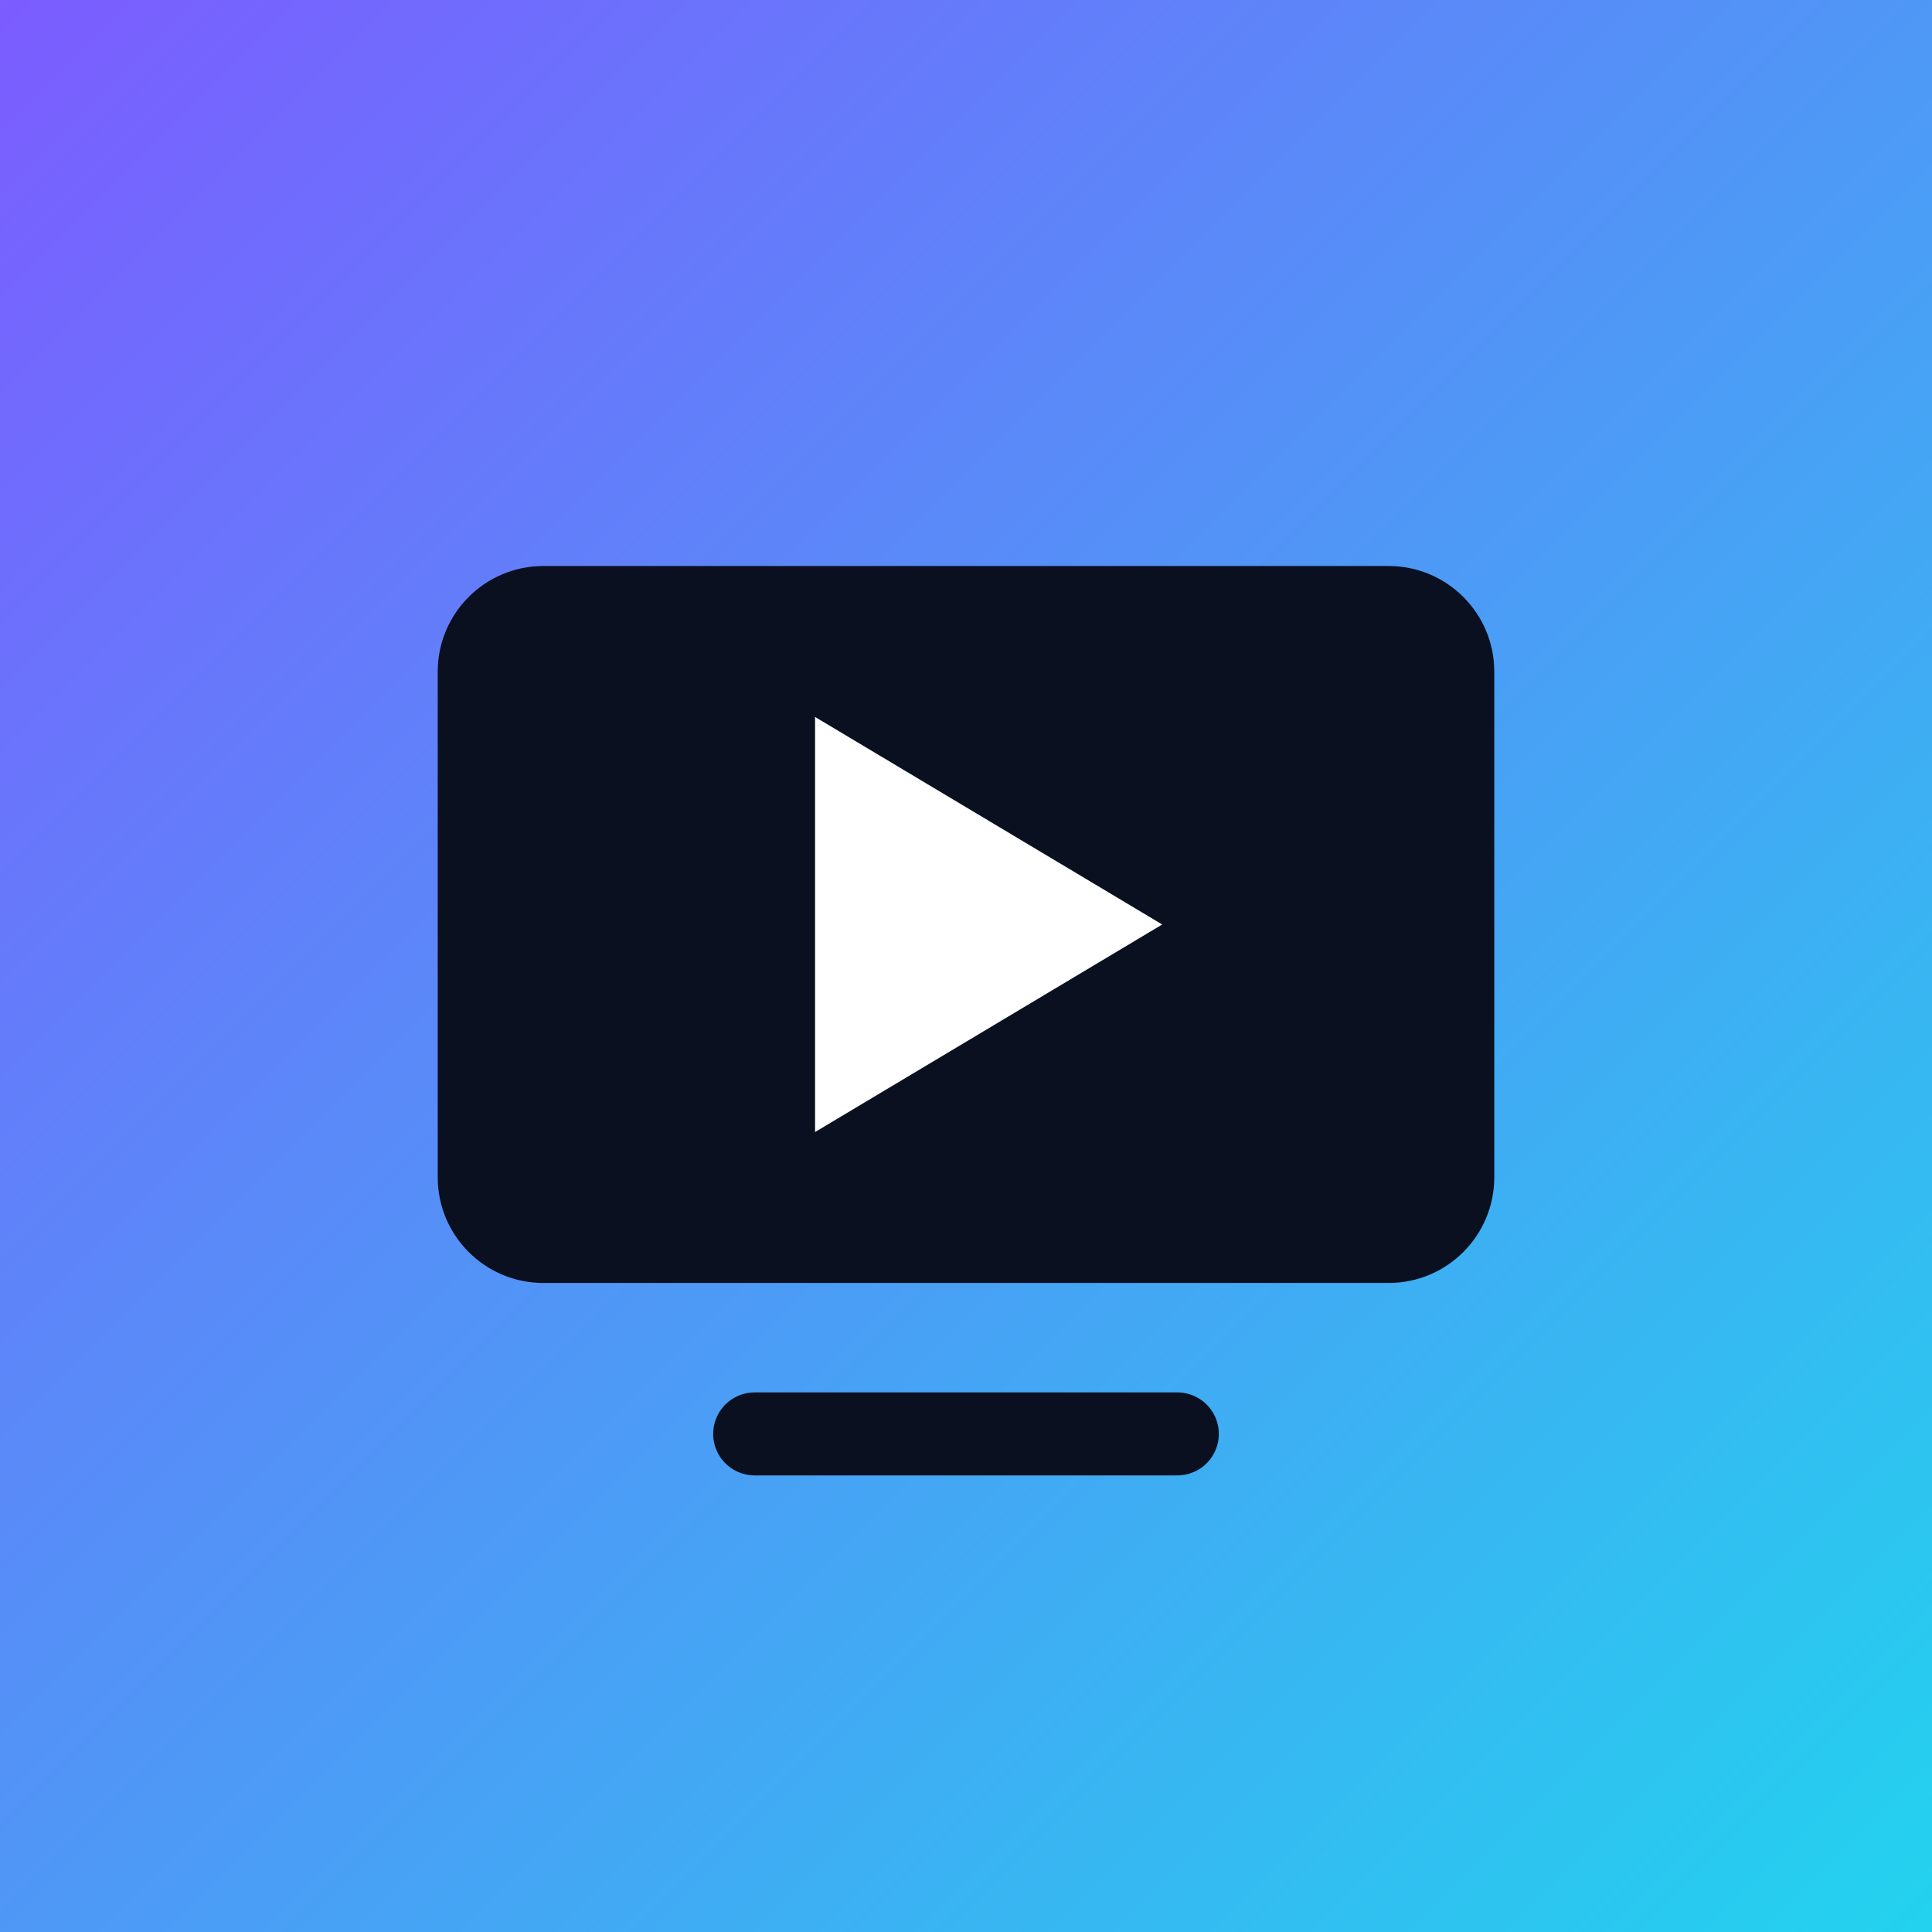
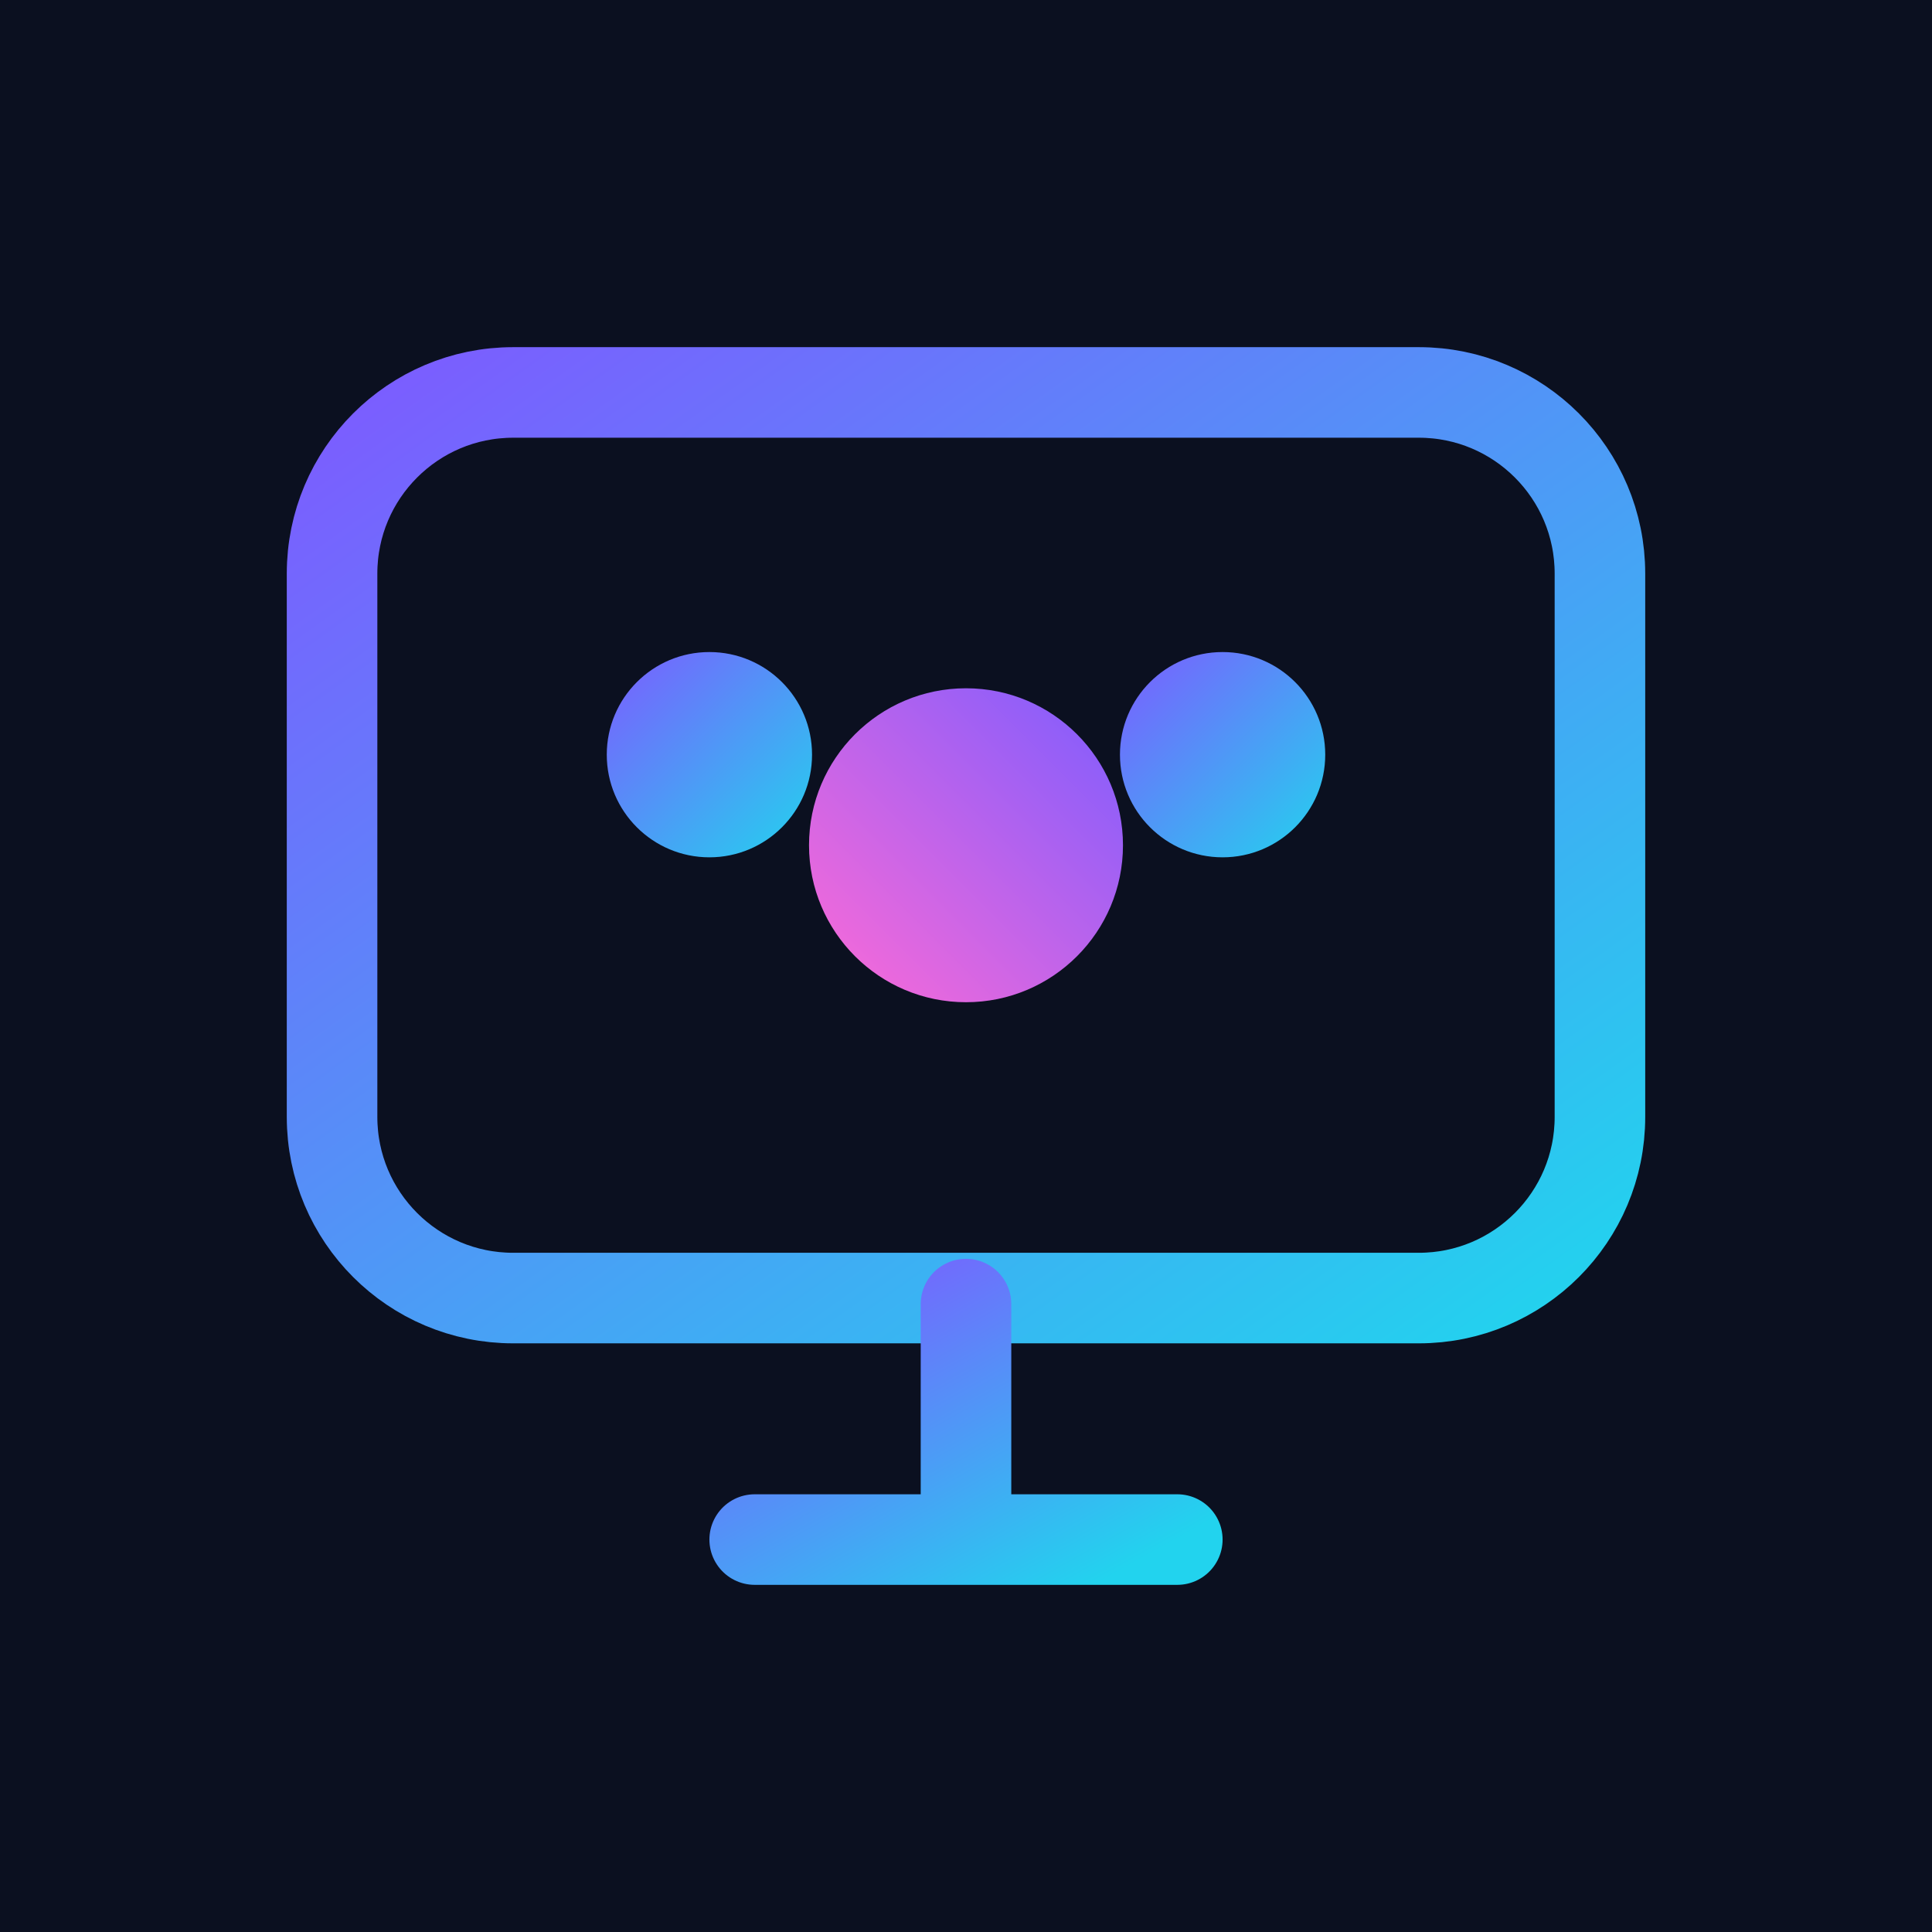
- <svg xmlns="http://www.w3.org/2000/svg" viewBox="0 0 512 512">
+ <svg xmlns="http://www.w3.org/2000/svg" width="512" height="512" viewBox="180 70 640 640">
+   <rect x="-1000" y="-1000" width="3000" height="3000" fill="#0b1020" />
  <defs>
-     <linearGradient id="g" x1="0" y1="0" x2="1" y2="1">
+     <linearGradient id="ai" x1="0" y1="0" x2="1" y2="1">
      <stop offset="0" stop-color="#7c5cff" />
      <stop offset="1" stop-color="#22d3ee" />
    </linearGradient>
+     <linearGradient id="bi" x1="0" y1="1" x2="1" y2="0">
+       <stop offset="0" stop-color="#ff6bd6" />
+       <stop offset="1" stop-color="#7c5cff" />
+     </linearGradient>
  </defs>
-   <rect width="512" height="512" fill="url(#g)" />
-   <rect x="116" y="150" width="280" height="190" rx="28" fill="#0b1020" />
-   <path d="M216 190v110l92-55z" fill="#fff" />
-   <path d="M200 380h112" stroke="#0b1020" stroke-width="22" stroke-linecap="round" />
+   <rect x="290" y="200" width="420" height="300" rx="60" fill="none" stroke="url(#ai)" stroke-width="30" />
+   <circle cx="500" cy="350" r="52" fill="url(#bi)" />
+   <circle cx="415" cy="320" r="34" fill="url(#ai)" />
+   <circle cx="585" cy="320" r="34" fill="url(#ai)" />
+   <path d="M500 502v70M430 580h140" stroke="url(#ai)" stroke-width="30" stroke-linecap="round" />
</svg>
